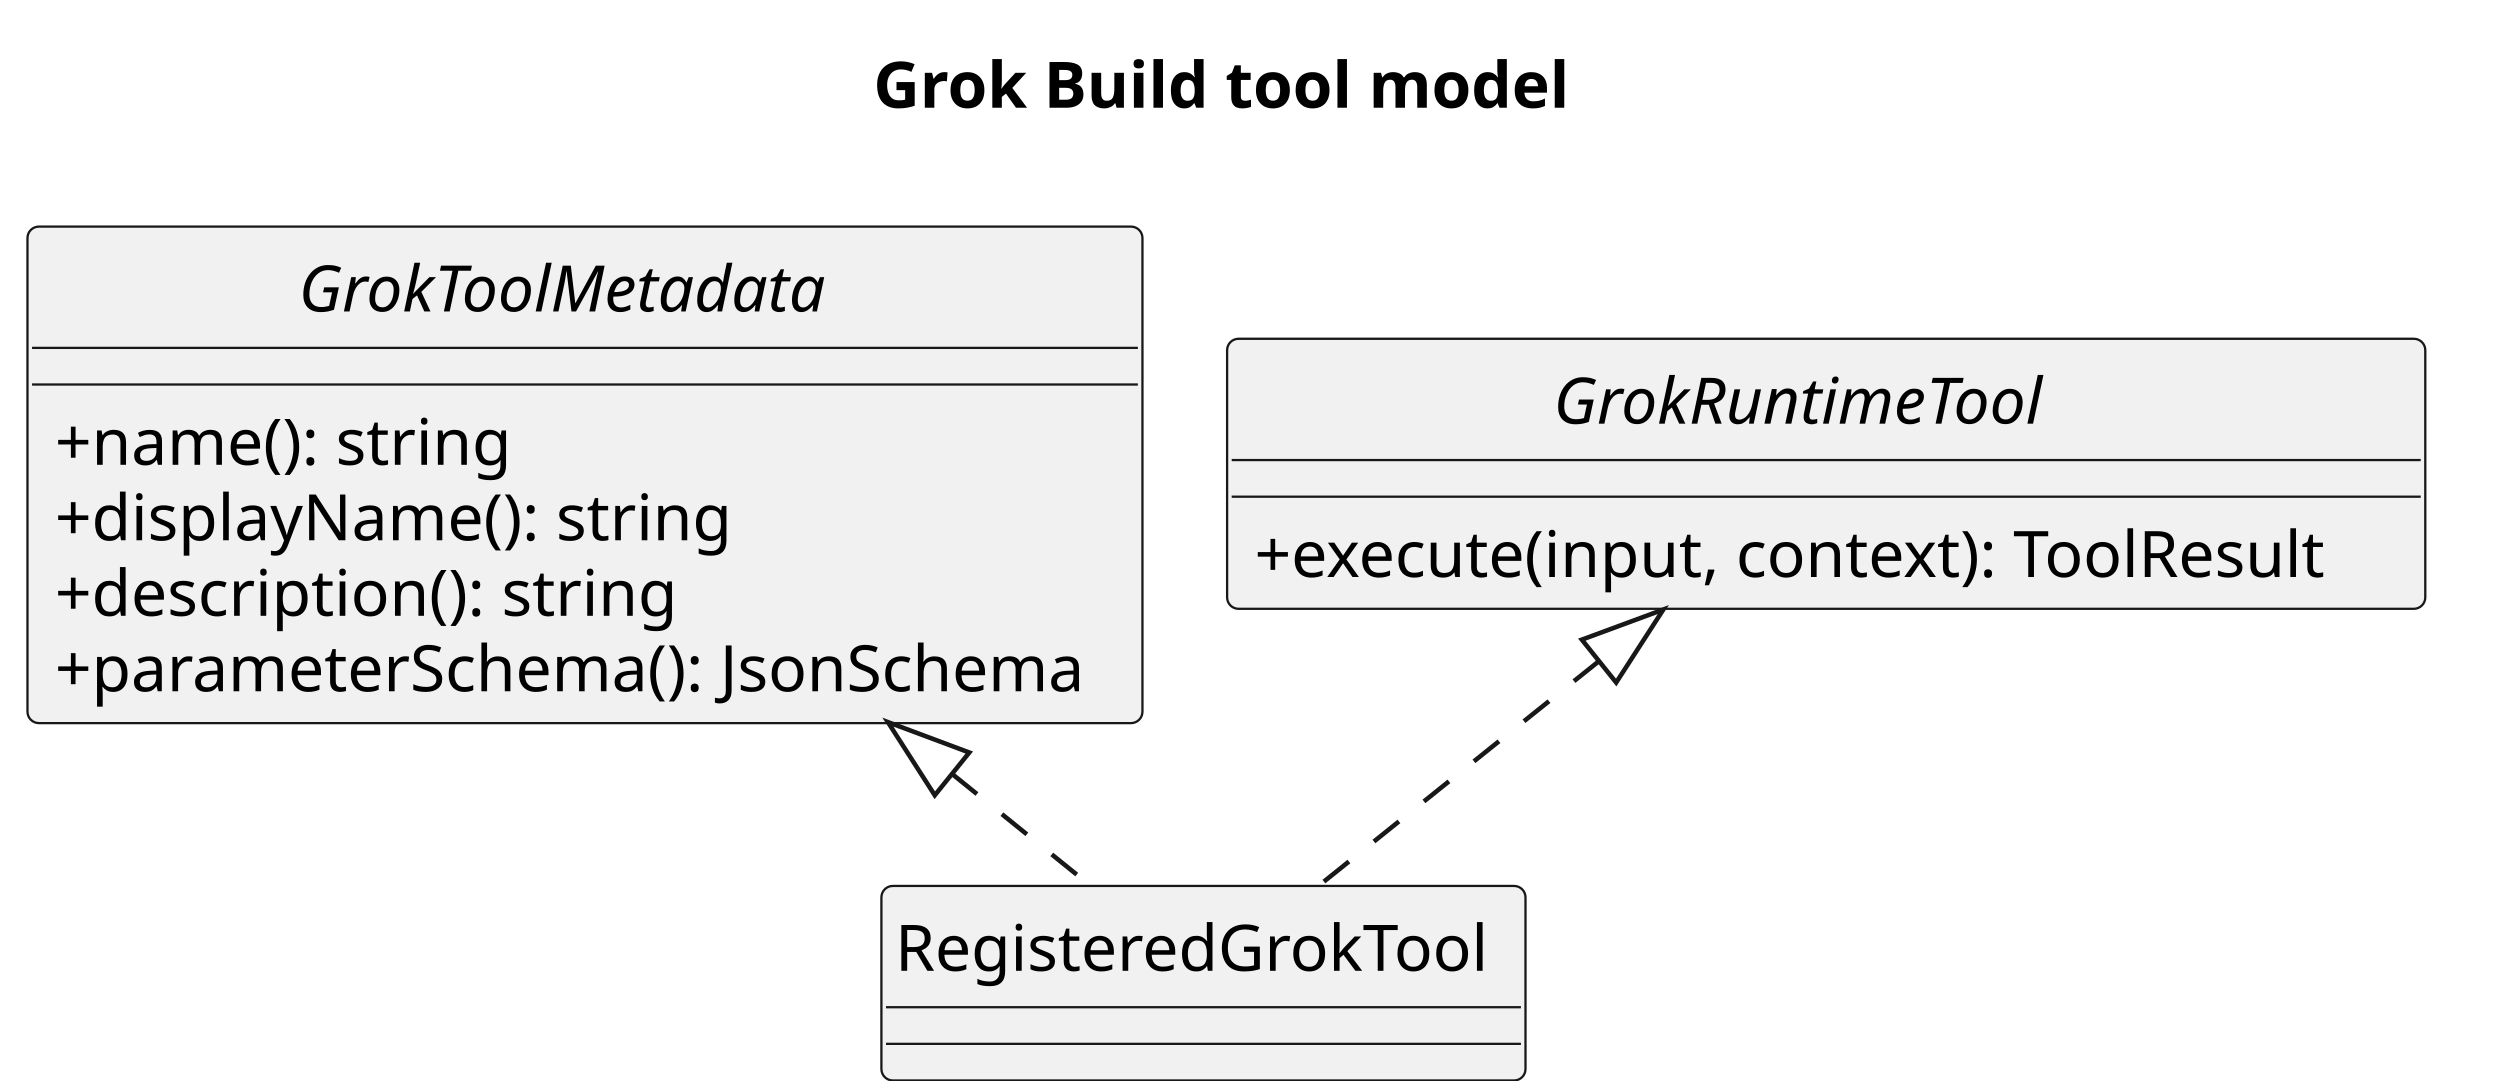
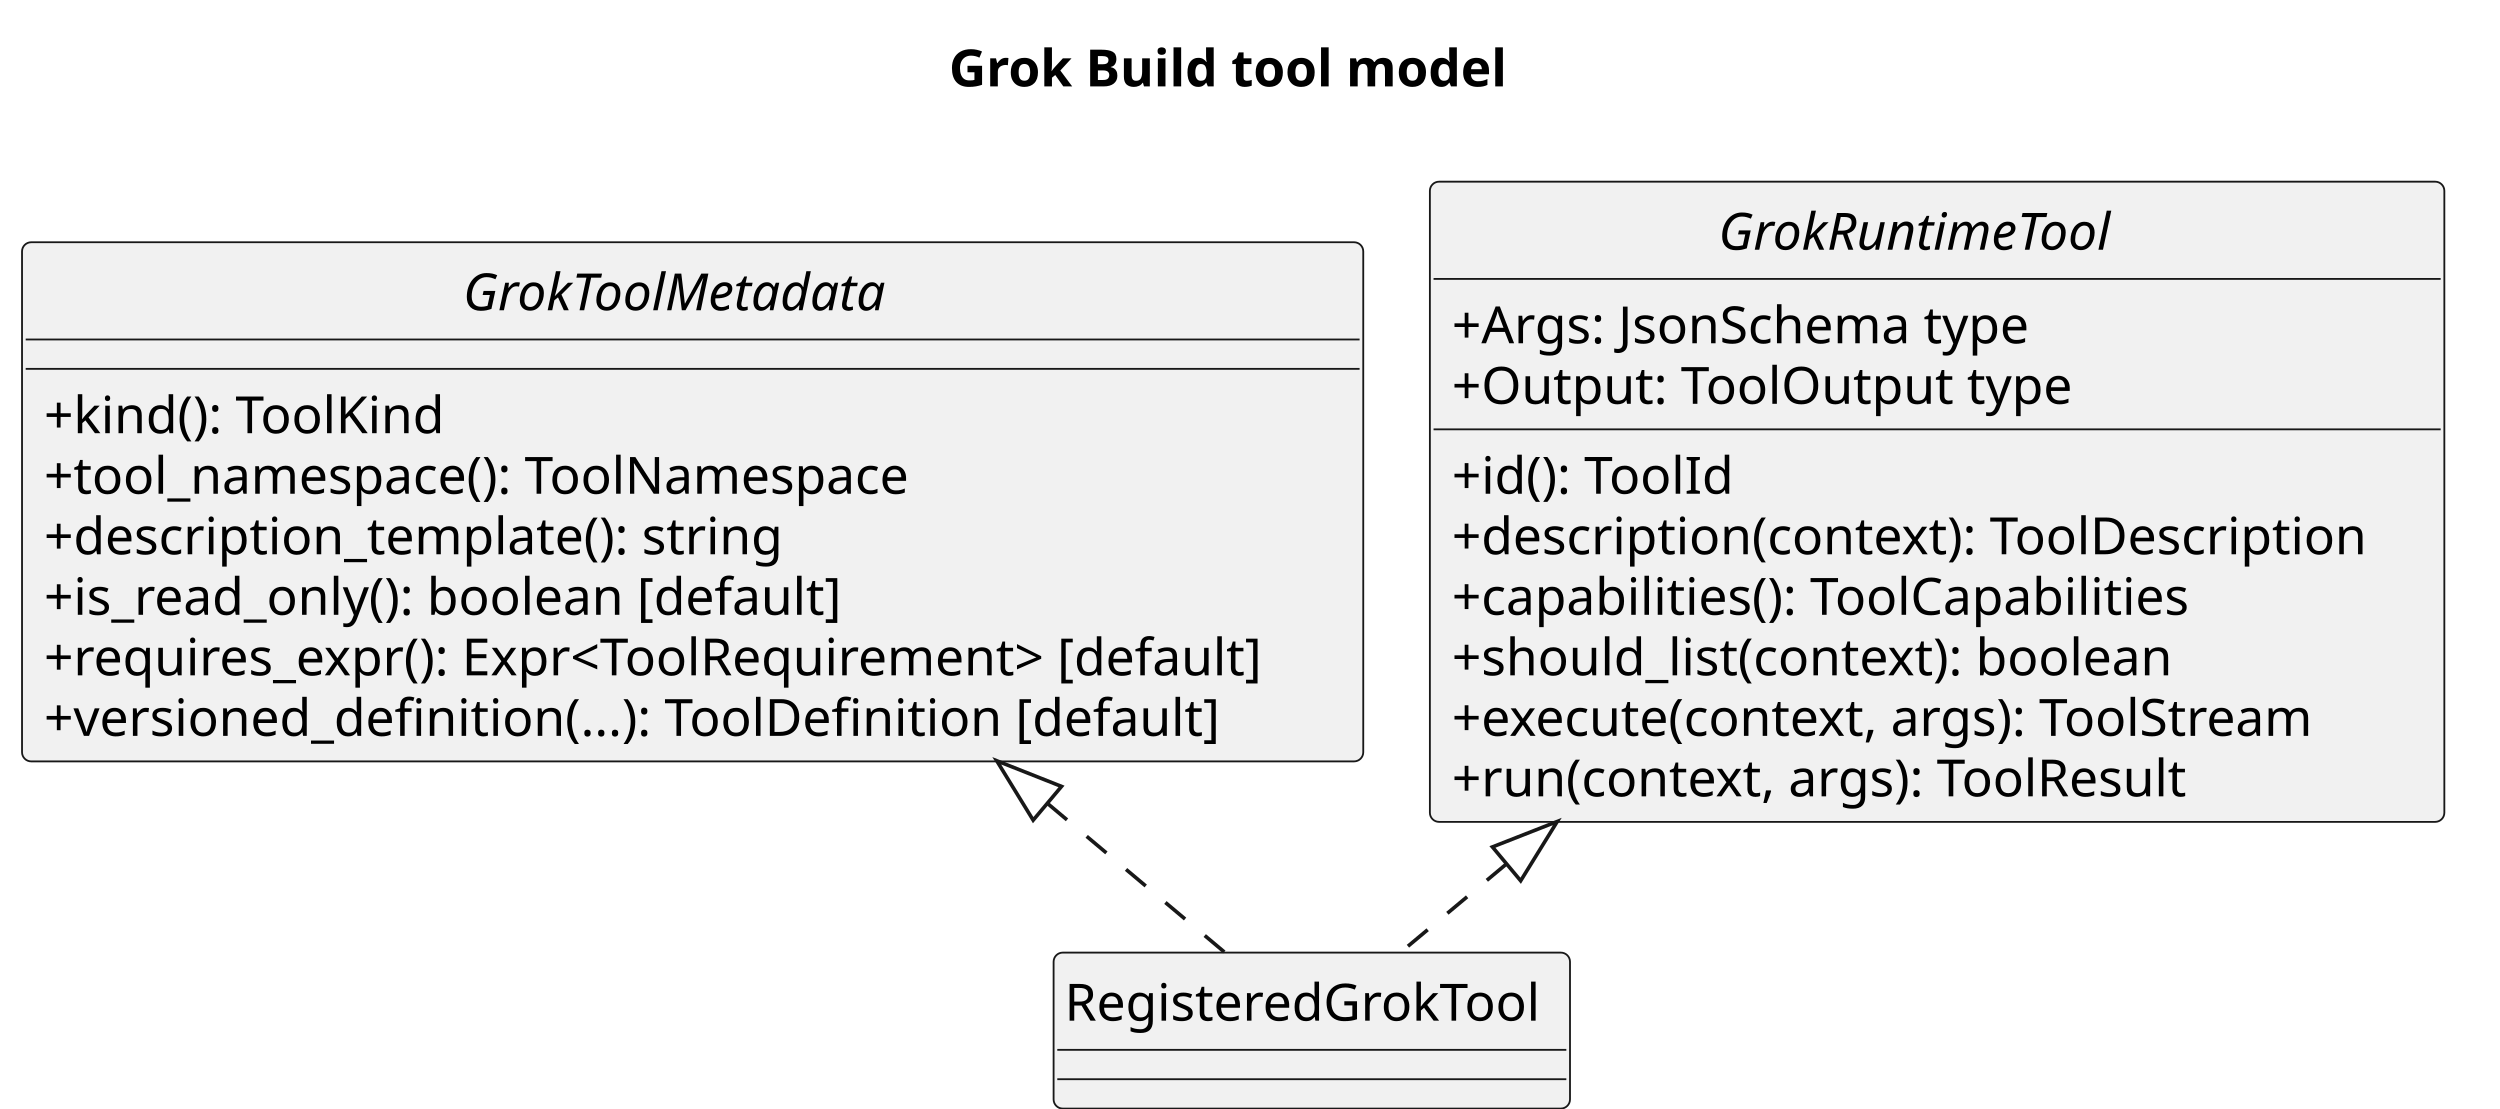
- <svg xmlns="http://www.w3.org/2000/svg" contentStyleType="text/css" data-diagram-type="CLASS" height="236px" preserveAspectRatio="none" style="width:546px;height:236px;background:#FFFFFF;" version="1.1" viewBox="0 0 546 236" width="546px" zoomAndPan="magnify">
+ <svg xmlns="http://www.w3.org/2000/svg" contentStyleType="text/css" data-diagram-type="CLASS" height="302px" preserveAspectRatio="none" style="width:681px;height:302px;background:#FFFFFF;" version="1.1" viewBox="0 0 681 302" width="681px" zoomAndPan="magnify">
  <defs />
  <g>
-     <g class="title" data-source-line="315">
-       <text fill="#000000" font-family="sans-serif" font-size="14" font-weight="700" lengthAdjust="spacing" textLength="157.5" x="190.75" y="23.535">Grok Build tool model</text>
+     <g class="title" data-source-line="321">
+       <text fill="#000000" font-family="sans-serif" font-size="14" font-weight="700" lengthAdjust="spacing" textLength="157.5" x="258.5" y="23.535">Grok Build tool model</text>
    </g>
-     <g class="entity" data-qualified-name="GrokToolMetadata" data-source-line="324" id="ent0001">
-       <rect fill="#F1F1F1" height="108.441" rx="2.5" ry="2.5" style="stroke:#181818;stroke-width:0.5;" width="243.513" x="6" y="49.488" />
-       <text fill="#000000" font-family="sans-serif" font-size="14" font-style="italic" lengthAdjust="spacing" textLength="125.064" x="65.225" y="68.023">GrokToolMetadata</text>
-       <line style="stroke:#181818;stroke-width:0.5;" x1="7" x2="248.513" y1="75.977" y2="75.977" />
-       <line style="stroke:#181818;stroke-width:0.5;" x1="7" x2="248.513" y1="83.977" y2="83.977" />
-       <text fill="#000000" font-family="sans-serif" font-size="14" lengthAdjust="spacing" textLength="105.95" x="12" y="101.512">+name(): string</text>
-       <text fill="#000000" font-family="sans-serif" font-size="14" lengthAdjust="spacing" textLength="155.504" x="12" y="118">+displayName(): string</text>
-       <text fill="#000000" font-family="sans-serif" font-size="14" lengthAdjust="spacing" textLength="144.737" x="12" y="134.488">+description(): string</text>
-       <text fill="#000000" font-family="sans-serif" font-size="14" lengthAdjust="spacing" textLength="231.513" x="12" y="150.977">+parameterSchema(): JsonSchema</text>
+     <g class="entity" data-qualified-name="GrokToolMetadata" data-source-line="330" id="ent0001">
+       <rect fill="#F1F1F1" height="141.418" rx="2.5" ry="2.5" style="stroke:#181818;stroke-width:0.5;" width="365.35" x="6" y="65.988" />
+       <text fill="#000000" font-family="sans-serif" font-size="14" font-style="italic" lengthAdjust="spacing" textLength="125.064" x="126.143" y="84.523">GrokToolMetadata</text>
+       <line style="stroke:#181818;stroke-width:0.5;" x1="7" x2="370.35" y1="92.477" y2="92.477" />
+       <line style="stroke:#181818;stroke-width:0.5;" x1="7" x2="370.35" y1="100.477" y2="100.477" />
+       <text fill="#000000" font-family="sans-serif" font-size="14" lengthAdjust="spacing" textLength="119.608" x="12" y="118.012">+kind(): ToolKind</text>
+       <text fill="#000000" font-family="sans-serif" font-size="14" lengthAdjust="spacing" textLength="246.21" x="12" y="134.5">+tool_namespace(): ToolNamespace</text>
+       <text fill="#000000" font-family="sans-serif" font-size="14" lengthAdjust="spacing" textLength="211.47" x="12" y="150.988">+description_template(): string</text>
+       <text fill="#000000" font-family="sans-serif" font-size="14" lengthAdjust="spacing" textLength="228.273" x="12" y="167.477">+is_read_only(): boolean [default]</text>
+       <text fill="#000000" font-family="sans-serif" font-size="14" lengthAdjust="spacing" textLength="353.35" x="12" y="183.965">+requires_expr(): Expr&lt;ToolRequirement&gt; [default]</text>
+       <text fill="#000000" font-family="sans-serif" font-size="14" lengthAdjust="spacing" textLength="338.235" x="12" y="200.453">+versioned_definition(...): ToolDefinition [default]</text>
    </g>
-     <g class="entity" data-qualified-name="GrokRuntimeTool" data-source-line="330" id="ent0002">
-       <rect fill="#F1F1F1" height="58.977" rx="2.5" ry="2.5" style="stroke:#181818;stroke-width:0.5;" width="261.683" x="268" y="73.988" />
-       <text fill="#000000" font-family="sans-serif" font-size="14" font-style="italic" lengthAdjust="spacing" textLength="119.109" x="339.287" y="92.523">GrokRuntimeTool</text>
-       <line style="stroke:#181818;stroke-width:0.5;" x1="269" x2="528.683" y1="100.477" y2="100.477" />
-       <line style="stroke:#181818;stroke-width:0.5;" x1="269" x2="528.683" y1="108.477" y2="108.477" />
-       <text fill="#000000" font-family="sans-serif" font-size="14" lengthAdjust="spacing" textLength="249.683" x="274" y="126.012">+execute(input, context): ToolResult</text>
+     <g class="entity" data-qualified-name="GrokRuntimeTool" data-source-line="338" id="ent0002">
+       <rect fill="#F1F1F1" height="174.394" rx="2.5" ry="2.5" style="stroke:#181818;stroke-width:0.5;" width="276.339" x="389.5" y="49.488" />
+       <text fill="#000000" font-family="sans-serif" font-size="14" font-style="italic" lengthAdjust="spacing" textLength="119.109" x="468.115" y="68.023">GrokRuntimeTool</text>
+       <line style="stroke:#181818;stroke-width:0.5;" x1="390.5" x2="664.839" y1="75.977" y2="75.977" />
+       <text fill="#000000" font-family="sans-serif" font-size="14" lengthAdjust="spacing" textLength="165.614" x="395.5" y="93.512">+Args: JsonSchema type</text>
+       <text fill="#000000" font-family="sans-serif" font-size="14" lengthAdjust="spacing" textLength="178.753" x="395.5" y="110">+Output: ToolOutput type</text>
+       <line style="stroke:#181818;stroke-width:0.5;" x1="390.5" x2="664.839" y1="116.953" y2="116.953" />
+       <text fill="#000000" font-family="sans-serif" font-size="14" lengthAdjust="spacing" textLength="84.895" x="395.5" y="134.488">+id(): ToolId</text>
+       <text fill="#000000" font-family="sans-serif" font-size="14" lengthAdjust="spacing" textLength="264.339" x="395.5" y="150.977">+description(context): ToolDescription</text>
+       <text fill="#000000" font-family="sans-serif" font-size="14" lengthAdjust="spacing" textLength="214.942" x="395.5" y="167.465">+capabilities(): ToolCapabilities</text>
+       <text fill="#000000" font-family="sans-serif" font-size="14" lengthAdjust="spacing" textLength="208.127" x="395.5" y="183.953">+should_list(context): boolean</text>
+       <text fill="#000000" font-family="sans-serif" font-size="14" lengthAdjust="spacing" textLength="248.883" x="395.5" y="200.441">+execute(context, args): ToolStream</text>
+       <text fill="#000000" font-family="sans-serif" font-size="14" lengthAdjust="spacing" textLength="213.561" x="395.5" y="216.93">+run(context, args): ToolResult</text>
    </g>
-     <g class="entity" data-qualified-name="RegisteredGrokTool" data-source-line="333" id="ent0003">
-       <rect fill="#F1F1F1" height="42.488" rx="2.5" ry="2.5" style="stroke:#181818;stroke-width:0.5;" width="140.668" x="192.5" y="193.488" />
-       <text fill="#000000" font-family="sans-serif" font-size="14" lengthAdjust="spacing" textLength="134.668" x="195.5" y="212.023">RegisteredGrokTool</text>
-       <line style="stroke:#181818;stroke-width:0.5;" x1="193.5" x2="332.168" y1="219.977" y2="219.977" />
-       <line style="stroke:#181818;stroke-width:0.5;" x1="193.5" x2="332.168" y1="227.977" y2="227.977" />
+     <g class="entity" data-qualified-name="RegisteredGrokTool" data-source-line="348" id="ent0003">
+       <rect fill="#F1F1F1" height="42.488" rx="2.5" ry="2.5" style="stroke:#181818;stroke-width:0.5;" width="140.668" x="287" y="259.488" />
+       <text fill="#000000" font-family="sans-serif" font-size="14" lengthAdjust="spacing" textLength="134.668" x="290" y="278.023">RegisteredGrokTool</text>
+       <line style="stroke:#181818;stroke-width:0.5;" x1="288" x2="426.668" y1="285.977" y2="285.977" />
+       <line style="stroke:#181818;stroke-width:0.5;" x1="288" x2="426.668" y1="293.977" y2="293.977" />
    </g>
    <g class="link" data-entity-1="ent0001" data-entity-2="ent0003" data-link-type="extension" id="lnk4">
-       <polygon fill="none" points="193.918,157.711,204.154,173.687,211.692,164.35,193.918,157.711" style="stroke:#181818;stroke-width:1;stroke-linejoin:miter;stroke-miterlimit:10;" />
-       <path d="M207.923,169.019 C223.719,181.772 225.625,183.312 238.19,193.456" fill="none" style="stroke:#181818;stroke-width:1;stroke-dasharray:7,7;" />
+       <polygon fill="none" points="271.515,207.24,281.436,223.413,289.156,214.226,271.515,207.24" style="stroke:#181818;stroke-width:1;stroke-linejoin:miter;stroke-miterlimit:10;" />
+       <path d="M285.296,218.82 C308.001,237.897 317.068,245.516 333.5,259.322" fill="none" style="stroke:#181818;stroke-width:1;stroke-dasharray:7,7;" />
    </g>
    <g class="link" data-entity-1="ent0002" data-entity-2="ent0003" data-link-type="extension" id="lnk5">
-       <polygon fill="none" points="363.268,133.127,345.47,139.702,352.974,149.066,363.268,133.127" style="stroke:#181818;stroke-width:1;stroke-linejoin:miter;stroke-miterlimit:10;" />
-       <path d="M349.222,144.384 C325.612,163.307 309.291,176.387 288.192,193.297" fill="none" style="stroke:#181818;stroke-width:1;stroke-dasharray:7,7;" />
+       <polygon fill="none" points="424.201,223.774,406.539,230.708,414.232,239.918,424.201,223.774" style="stroke:#181818;stroke-width:1;stroke-linejoin:miter;stroke-miterlimit:10;" />
+       <path d="M410.386,235.313 C394.534,248.554 393.388,249.512 381.668,259.301" fill="none" style="stroke:#181818;stroke-width:1;stroke-dasharray:7,7;" />
    </g>
  </g>
</svg>
